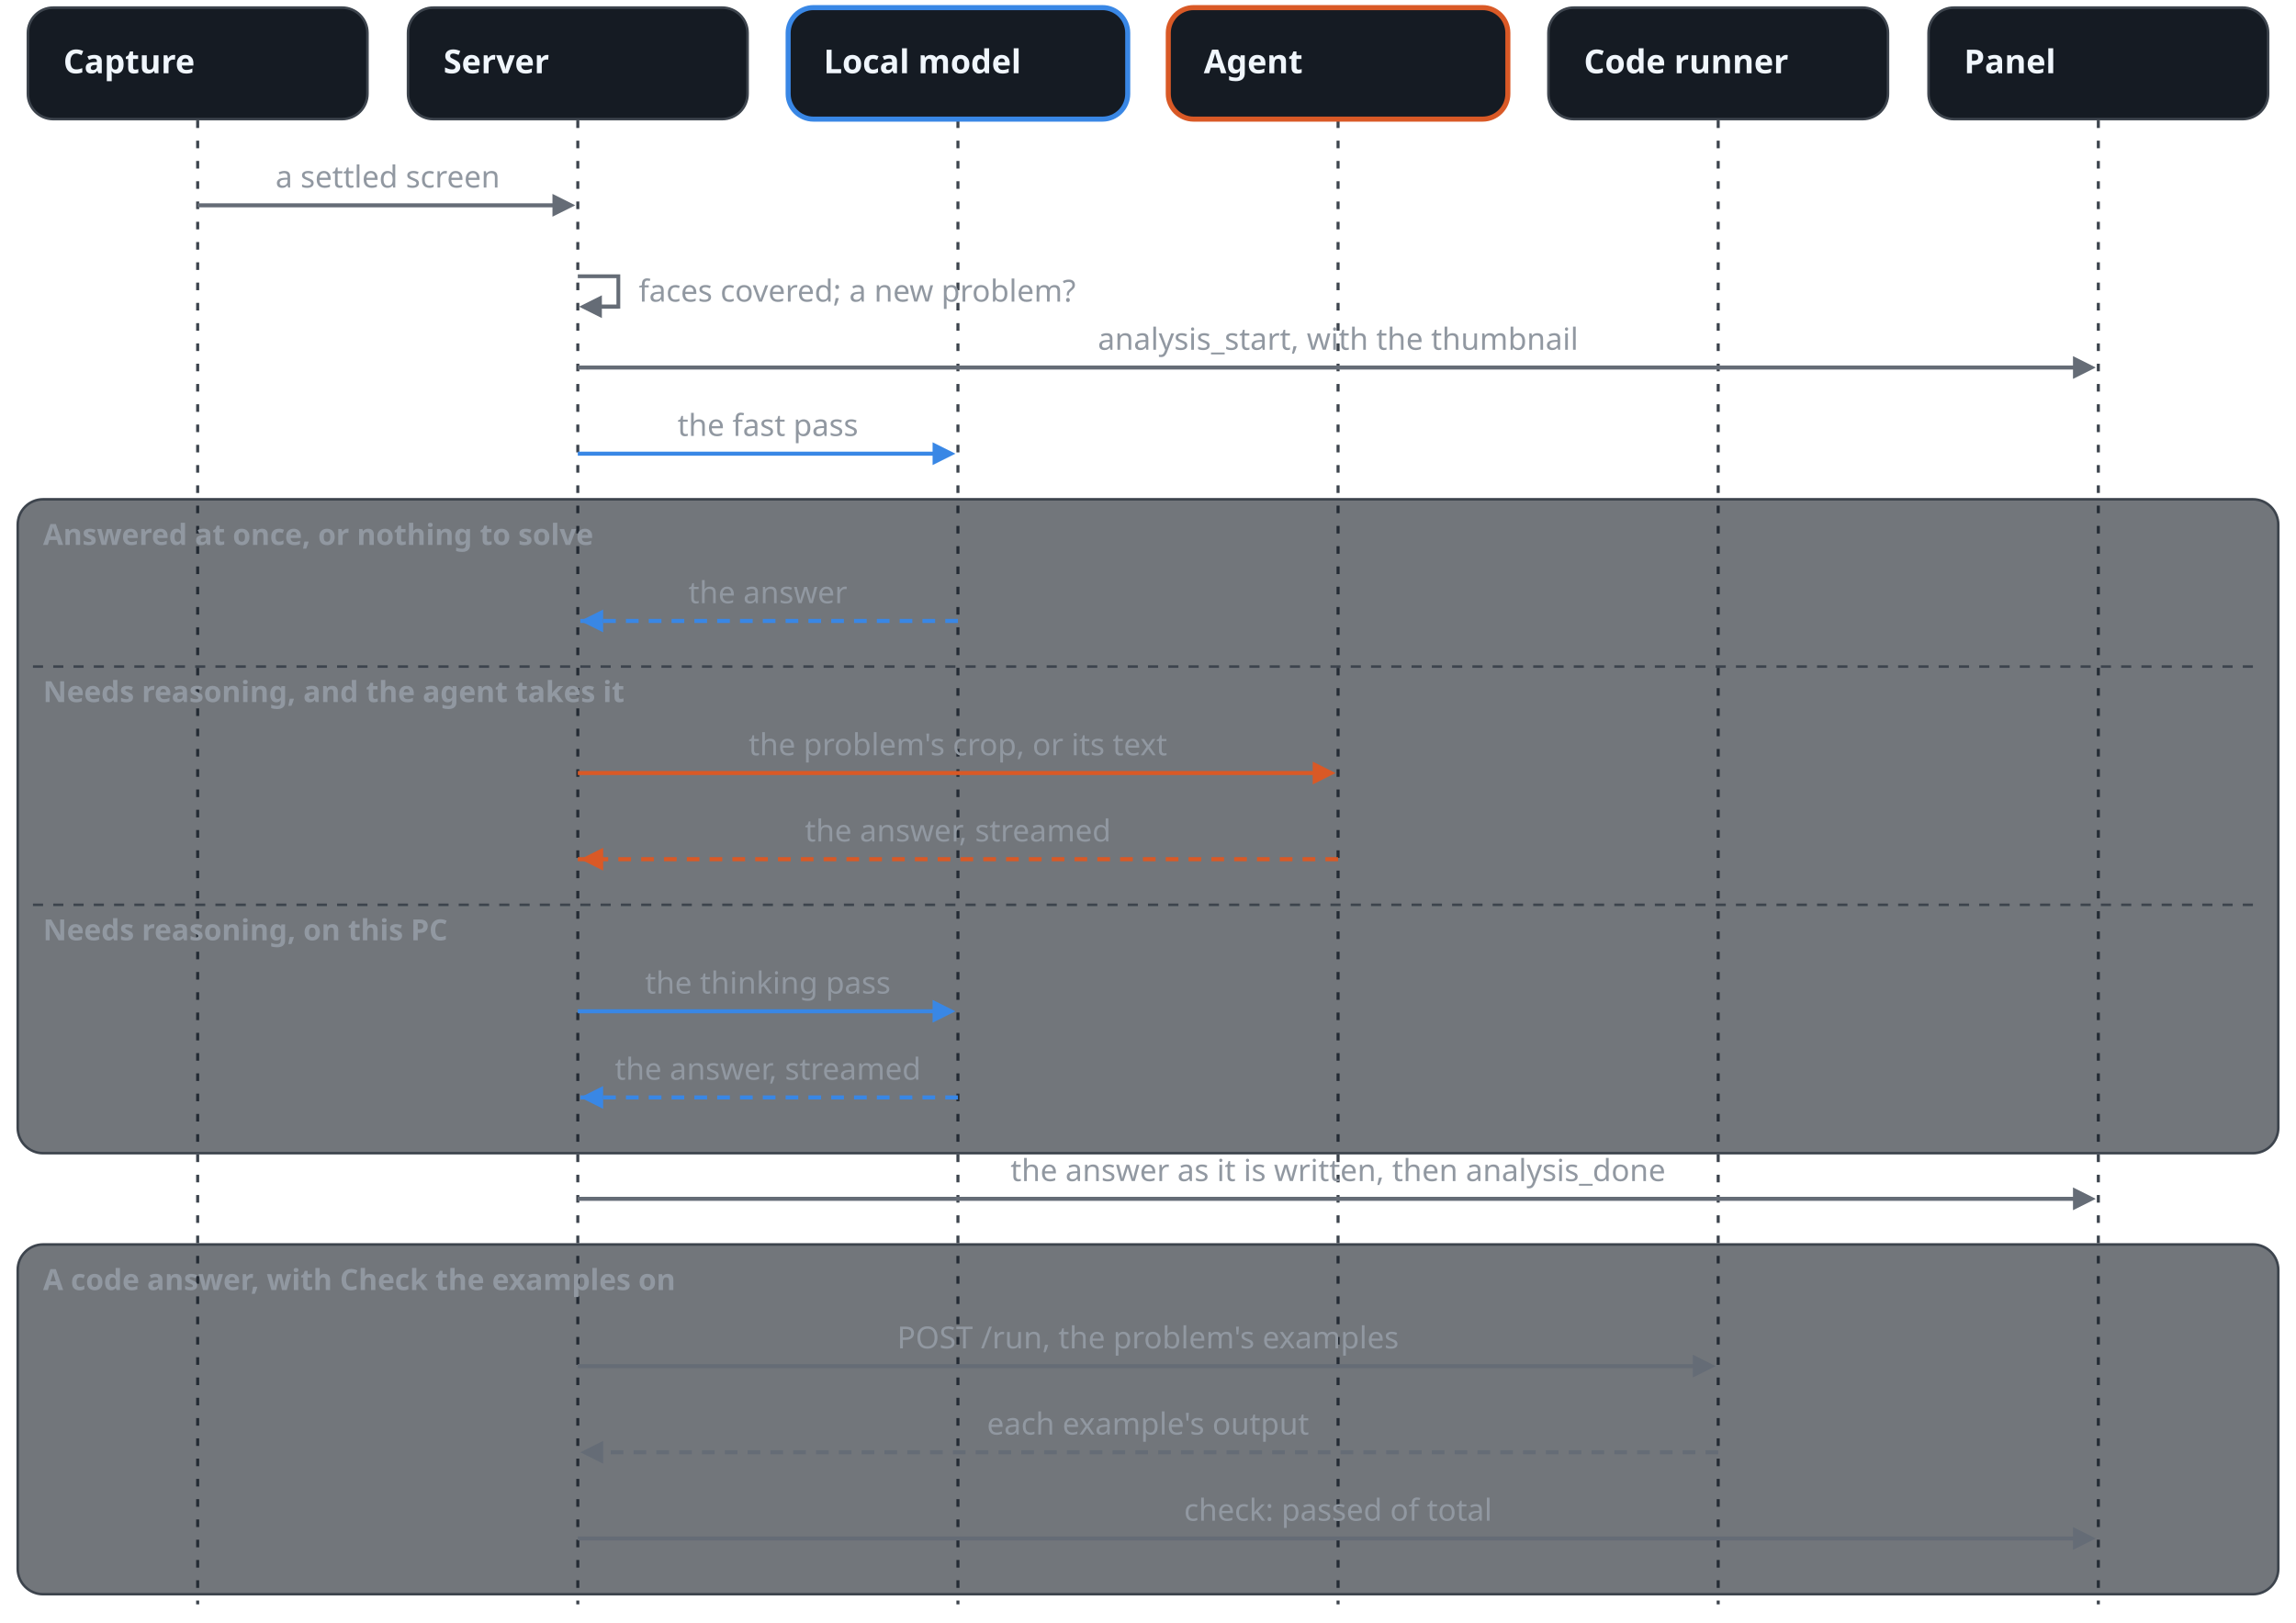
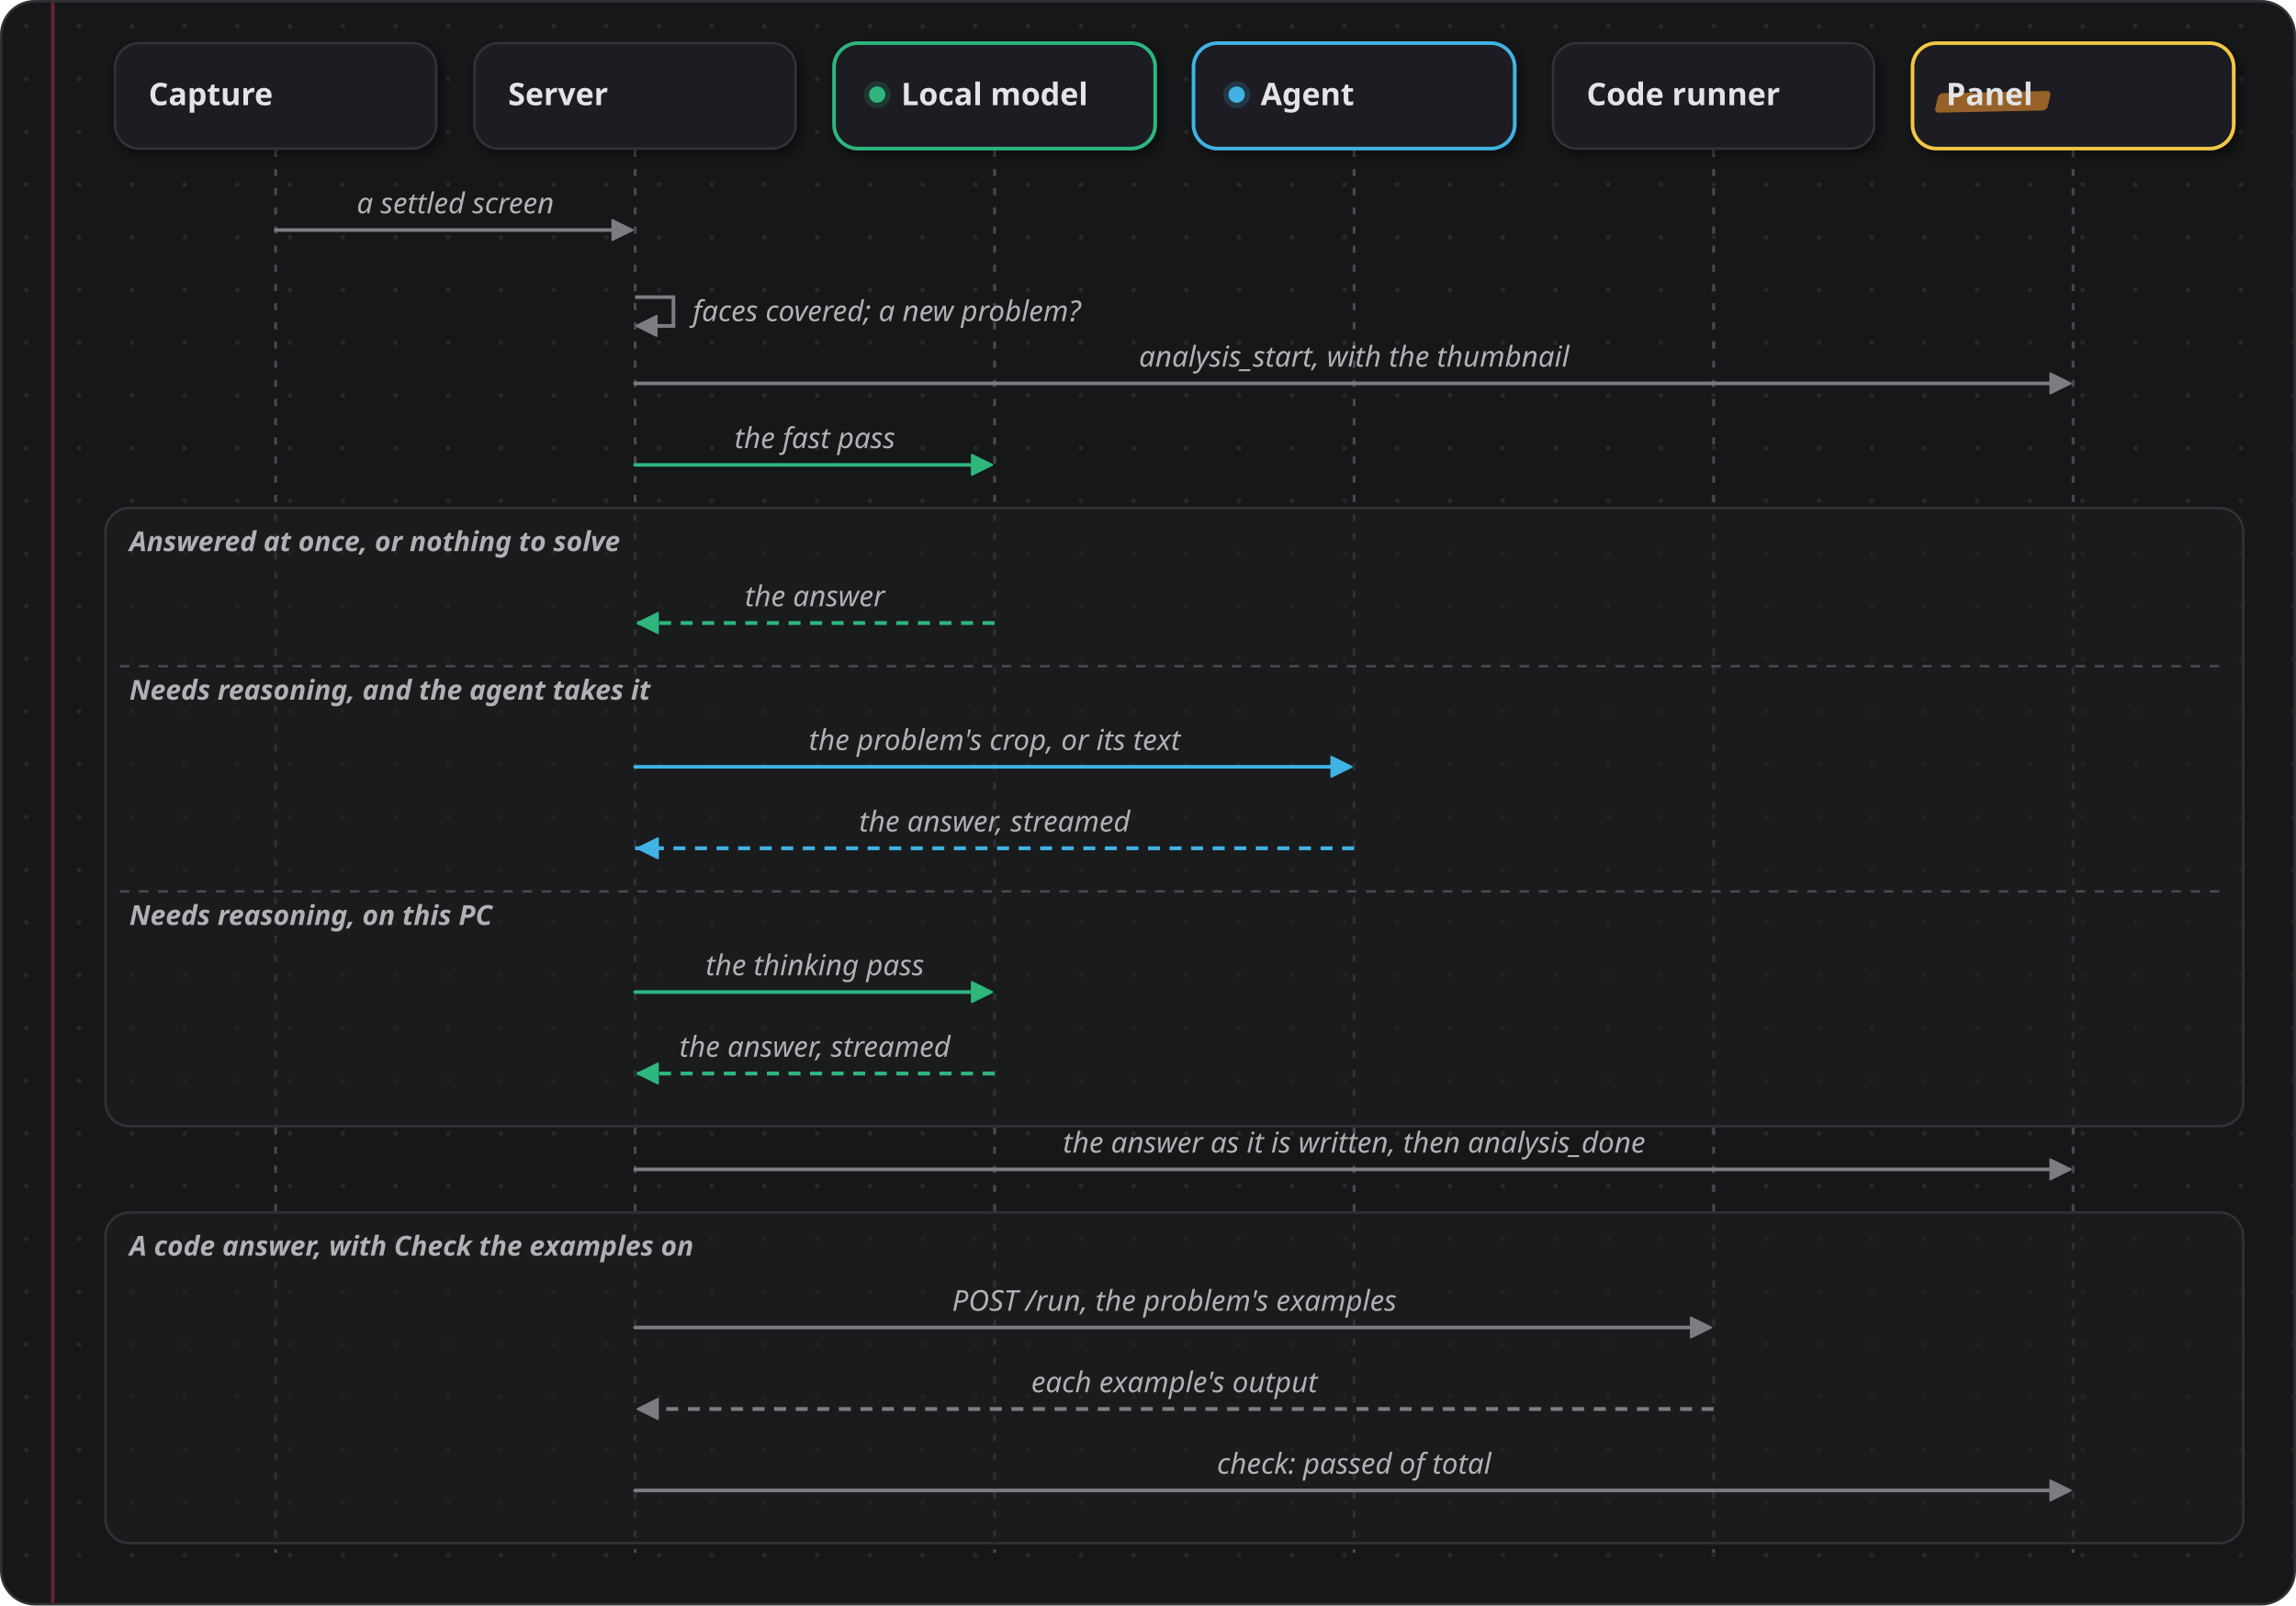
- <svg xmlns="http://www.w3.org/2000/svg" viewBox="-3 -3 906 640" width="906" height="640" font-family="-apple-system, BlinkMacSystemFont, 'Segoe UI', 'Noto Sans', Helvetica, Arial, sans-serif" role="img" aria-label="A screen problem: the capture program sends a frame once the screen settles; the server covers faces and checks the problem is new, tells the panel, and asks the local model's fast pass; it answers at once, or the agent gets the crop, or the local model thinks; the answer reaches the panel as it is written; a code answer is then run on the problem's examples">
-   <path d="M825,44.5 V630" stroke="#3d444d" stroke-width="1.2" stroke-dasharray="3 5" />
-   <path d="M675,44.5 V630" stroke="#3d444d" stroke-width="1.2" stroke-dasharray="3 5" />
-   <path d="M525,44.5 V630" stroke="#3d444d" stroke-width="1.2" stroke-dasharray="3 5" />
-   <path d="M375,44.5 V630" stroke="#3d444d" stroke-width="1.2" stroke-dasharray="3 5" />
-   <path d="M225,44.5 V630" stroke="#3d444d" stroke-width="1.2" stroke-dasharray="3 5" />
-   <path d="M75,44.5 V630" stroke="#3d444d" stroke-width="1.2" stroke-dasharray="3 5" />
-   <rect x="4" y="488" width="892" height="138" rx="10" fill="#151b23" fill-opacity="0.6" stroke="#3d444d" stroke-width="1" />
-   <rect x="4" y="194" width="892" height="258" rx="10" fill="#151b23" fill-opacity="0.6" stroke="#3d444d" stroke-width="1" />
-   <rect x="8" y="0" width="134" height="44" rx="10" fill="#151b23" stroke="#3d444d" stroke-width="1" />
-   <text x="22" y="25.9" font-size="13" font-weight="600" fill="#f0f6fc" text-anchor="start" data-box="22,128">Capture</text>
-   <rect x="158" y="0" width="134" height="44" rx="10" fill="#151b23" stroke="#3d444d" stroke-width="1" />
-   <text x="172" y="25.9" font-size="13" font-weight="600" fill="#f0f6fc" text-anchor="start" data-box="172,278">Server</text>
-   <rect x="308" y="0" width="134" height="44" rx="10" fill="#151b23" stroke="#3987e5" stroke-width="2" />
-   <text x="322" y="25.9" font-size="13" font-weight="600" fill="#f0f6fc" text-anchor="start" data-box="322,428">Local model</text>
-   <rect x="458" y="0" width="134" height="44" rx="10" fill="#151b23" stroke="#d95926" stroke-width="2" />
-   <text x="472" y="25.9" font-size="13" font-weight="600" fill="#f0f6fc" text-anchor="start" data-box="472,578">Agent</text>
-   <rect x="608" y="0" width="134" height="44" rx="10" fill="#151b23" stroke="#3d444d" stroke-width="1" />
-   <text x="622" y="25.9" font-size="13" font-weight="600" fill="#f0f6fc" text-anchor="start" data-box="622,728">Code runner</text>
-   <rect x="758" y="0" width="134" height="44" rx="10" fill="#151b23" stroke="#3d444d" stroke-width="1" />
-   <text x="772" y="25.9" font-size="13" font-weight="600" fill="#f0f6fc" text-anchor="start" data-box="772,878">Panel</text>
-   <path d="M75,78 L217,78" fill="none" stroke="#656c76" stroke-width="1.6" stroke-linejoin="round" />
-   <path d="M224,78 L215.0,82.5 L215.0,73.5 Z" fill="#656c76" data-tip="224,78" />
-   <text x="150" y="71" font-size="12" fill="#9198a1" text-anchor="middle" data-box="81,219">a settled screen</text>
-   <path d="M225,106 h16 v12 h-9" fill="none" stroke="#656c76" stroke-width="1.5" />
-   <path d="M241,118 L232.5,118" fill="none" stroke="#656c76" stroke-width="1.6" stroke-linejoin="round" />
-   <path d="M225.5,118 L234.5,113.5 L234.5,122.5 Z" fill="#656c76" data-tip="225.5,118" />
-   <text x="249" y="116" font-size="12" fill="#9198a1" text-anchor="start" data-box="249,525">faces covered; a new problem?</text>
-   <path d="M225,142 L817,142" fill="none" stroke="#656c76" stroke-width="1.6" stroke-linejoin="round" />
-   <path d="M824,142 L815.0,146.5 L815.0,137.5 Z" fill="#656c76" data-tip="824,142" />
-   <text x="525" y="135" font-size="12" fill="#9198a1" text-anchor="middle" data-box="231,819">analysis_start, with the thumbnail</text>
-   <path d="M225,176 L367,176" fill="none" stroke="#3987e5" stroke-width="1.6" stroke-linejoin="round" />
-   <path d="M374,176 L365.0,180.5 L365.0,171.5 Z" fill="#3987e5" data-tip="374,176" />
-   <text x="300" y="169" font-size="12" fill="#9198a1" text-anchor="middle" data-box="231,369">the fast pass</text>
-   <text x="14" y="212" font-size="11.5" font-weight="600" fill="#9198a1" text-anchor="start" data-box="14,886">Answered at once, or nothing to solve</text>
-   <path d="M375,242 H225" stroke="#3987e5" stroke-width="1.6" stroke-dasharray="5 4" />
-   <path d="M233,242 L233,242" fill="none" stroke="#3987e5" stroke-width="1.6" stroke-linejoin="round" />
-   <path d="M226,242 L235.0,237.5 L235.0,246.5 Z" fill="#3987e5" data-tip="226,242" />
-   <text x="300" y="235" font-size="12" fill="#9198a1" text-anchor="middle" data-box="231,369">the answer</text>
-   <path d="M10,260 H890" stroke="#3d444d" stroke-width="1" stroke-dasharray="4 4" />
-   <text x="14" y="274" font-size="11.5" font-weight="600" fill="#9198a1" text-anchor="start" data-box="14,886">Needs reasoning, and the agent takes it</text>
-   <path d="M225,302 L517,302" fill="none" stroke="#d95926" stroke-width="1.6" stroke-linejoin="round" />
-   <path d="M524,302 L515.0,306.5 L515.0,297.5 Z" fill="#d95926" data-tip="524,302" />
-   <text x="375" y="295" font-size="12" fill="#9198a1" text-anchor="middle" data-box="231,519">the problem's crop, or its text</text>
-   <path d="M525,336 H225" stroke="#d95926" stroke-width="1.6" stroke-dasharray="5 4" />
-   <path d="M233,336 L233,336" fill="none" stroke="#d95926" stroke-width="1.6" stroke-linejoin="round" />
-   <path d="M226,336 L235.0,331.5 L235.0,340.5 Z" fill="#d95926" data-tip="226,336" />
-   <text x="375" y="329" font-size="12" fill="#9198a1" text-anchor="middle" data-box="231,519">the answer, streamed</text>
-   <path d="M10,354 H890" stroke="#3d444d" stroke-width="1" stroke-dasharray="4 4" />
-   <text x="14" y="368" font-size="11.5" font-weight="600" fill="#9198a1" text-anchor="start" data-box="14,886">Needs reasoning, on this PC</text>
-   <path d="M225,396 L367,396" fill="none" stroke="#3987e5" stroke-width="1.6" stroke-linejoin="round" />
-   <path d="M374,396 L365.0,400.5 L365.0,391.5 Z" fill="#3987e5" data-tip="374,396" />
-   <text x="300" y="389" font-size="12" fill="#9198a1" text-anchor="middle" data-box="231,369">the thinking pass</text>
-   <path d="M375,430 H225" stroke="#3987e5" stroke-width="1.6" stroke-dasharray="5 4" />
-   <path d="M233,430 L233,430" fill="none" stroke="#3987e5" stroke-width="1.6" stroke-linejoin="round" />
-   <path d="M226,430 L235.0,425.5 L235.0,434.5 Z" fill="#3987e5" data-tip="226,430" />
-   <text x="300" y="423" font-size="12" fill="#9198a1" text-anchor="middle" data-box="231,369">the answer, streamed</text>
-   <path d="M225,470 L817,470" fill="none" stroke="#656c76" stroke-width="1.6" stroke-linejoin="round" />
-   <path d="M824,470 L815.0,474.5 L815.0,465.5 Z" fill="#656c76" data-tip="824,470" />
-   <text x="525" y="463" font-size="12" fill="#9198a1" text-anchor="middle" data-box="231,819">the answer as it is written, then analysis_done</text>
-   <text x="14" y="506" font-size="11.5" font-weight="600" fill="#9198a1" text-anchor="start" data-box="14,886">A code answer, with Check the examples on</text>
-   <path d="M225,536 L667,536" fill="none" stroke="#656c76" stroke-width="1.6" stroke-linejoin="round" />
-   <path d="M674,536 L665.0,540.5 L665.0,531.5 Z" fill="#656c76" data-tip="674,536" />
-   <text x="450" y="529" font-size="12" fill="#9198a1" text-anchor="middle" data-box="231,669">POST /run, the problem's examples</text>
-   <path d="M675,570 H225" stroke="#656c76" stroke-width="1.6" stroke-dasharray="5 4" />
-   <path d="M233,570 L233,570" fill="none" stroke="#656c76" stroke-width="1.6" stroke-linejoin="round" />
-   <path d="M226,570 L235.0,565.5 L235.0,574.5 Z" fill="#656c76" data-tip="226,570" />
-   <text x="450" y="563" font-size="12" fill="#9198a1" text-anchor="middle" data-box="231,669">each example's output</text>
-   <path d="M225,604 L817,604" fill="none" stroke="#656c76" stroke-width="1.6" stroke-linejoin="round" />
-   <path d="M824,604 L815.0,608.5 L815.0,599.5 Z" fill="#656c76" data-tip="824,604" />
-   <text x="525" y="597" font-size="12" fill="#9198a1" text-anchor="middle" data-box="231,819">check: passed of total</text>
+ <svg xmlns="http://www.w3.org/2000/svg" viewBox="0 0 958 670" width="958" height="670" font-family="'Pretendard Variable', Pretendard, -apple-system, BlinkMacSystemFont, 'Segoe UI', 'Noto Sans', Helvetica, Arial, sans-serif" role="img" aria-label="A screen problem: the capture program sends a frame once the screen settles; the server covers faces and checks the problem is new, tells the panel, and asks the local model's fast pass; it answers at once, or the agent gets the crop, or the local model thinks; the answer reaches the panel as it is written; a code answer is then run on the problem's examples">
+   <defs>
+     <pattern id="dots" width="22" height="22" patternUnits="userSpaceOnUse">
+       <circle cx="11" cy="11" r="1" fill="#26272b" />
+     </pattern>
+     <filter id="relief" x="-10%" y="-20%" width="120%" height="150%">
+       <feDropShadow dx="1.6" dy="2" stdDeviation="2.4" flood-color="#000000" flood-opacity="0.5" />
+     </filter>
+   </defs>
+   <rect x="0.5" y="0.5" width="957" height="669" rx="14" fill="#161719" stroke="#303236" />
+   <rect x="0.5" y="0.5" width="957" height="669" rx="14" fill="url(#dots)" />
+   <path d="M22,1 V669" stroke="#6b1e38" stroke-width="1.5" />
+   <g transform="translate(40,18)">
+     <path d="M825,44.5 V630" stroke="#48494e" stroke-width="1.2" stroke-dasharray="3 5" />
+     <path d="M675,44.5 V630" stroke="#48494e" stroke-width="1.2" stroke-dasharray="3 5" />
+     <path d="M525,44.5 V630" stroke="#48494e" stroke-width="1.2" stroke-dasharray="3 5" />
+     <path d="M375,44.5 V630" stroke="#48494e" stroke-width="1.2" stroke-dasharray="3 5" />
+     <path d="M225,44.5 V630" stroke="#48494e" stroke-width="1.2" stroke-dasharray="3 5" />
+     <path d="M75,44.5 V630" stroke="#48494e" stroke-width="1.2" stroke-dasharray="3 5" />
+     <rect x="4" y="488" width="892" height="138" rx="10" fill="#1d1e21" fill-opacity="0.6" stroke="#303236" stroke-width="1" />
+     <rect x="4" y="194" width="892" height="258" rx="10" fill="#1d1e21" fill-opacity="0.6" stroke="#303236" stroke-width="1" />
+     <rect x="8" y="0" width="134" height="44" rx="10" fill="#1d1e21" stroke="#303236" stroke-width="1" filter="url(#relief)" />
+     <text x="22" y="25.9" font-size="13" font-weight="620" fill="#e3e4e5" text-anchor="start" data-box="22,128">Capture</text>
+     <rect x="158" y="0" width="134" height="44" rx="10" fill="#1d1e21" stroke="#303236" stroke-width="1" filter="url(#relief)" />
+     <text x="172" y="25.9" font-size="13" font-weight="620" fill="#e3e4e5" text-anchor="start" data-box="172,278">Server</text>
+     <rect x="308" y="0" width="134" height="44" rx="10" fill="#1d1e21" stroke="#2eb67d" stroke-width="1.5" filter="url(#relief)" />
+     <circle cx="326" cy="21.48" r="5.6" fill="#2eb67d" fill-opacity="0.18" />
+     <circle cx="326" cy="21.48" r="3.4" fill="#2eb67d" />
+     <text x="336" y="25.9" font-size="13" font-weight="620" fill="#e3e4e5" text-anchor="start" data-box="336,428">Local model</text>
+     <rect x="458" y="0" width="134" height="44" rx="10" fill="#1d1e21" stroke="#40b3e4" stroke-width="1.5" filter="url(#relief)" />
+     <circle cx="476" cy="21.48" r="5.6" fill="#40b3e4" fill-opacity="0.18" />
+     <circle cx="476" cy="21.48" r="3.4" fill="#40b3e4" />
+     <text x="486" y="25.9" font-size="13" font-weight="620" fill="#e3e4e5" text-anchor="start" data-box="486,578">Agent</text>
+     <rect x="608" y="0" width="134" height="44" rx="10" fill="#1d1e21" stroke="#303236" stroke-width="1" filter="url(#relief)" />
+     <text x="622" y="25.9" font-size="13" font-weight="620" fill="#e3e4e5" text-anchor="start" data-box="622,728">Code runner</text>
+     <rect x="758" y="0" width="134" height="44" rx="10" fill="#1d1e21" stroke="#f2c744" stroke-width="1.5" filter="url(#relief)" />
+     <rect x="768" y="20.44" width="47.0" height="8.1" rx="1.8" fill="#e8912d" fill-opacity="0.6" transform="translate(791.5 24.5) rotate(-1.2) skewX(-14) translate(-791.5 -24.5)" />
+     <text x="772" y="25.9" font-size="13" font-weight="680" fill="#e3e4e5" text-anchor="start" data-box="772,878">Panel</text>
+     <path d="M75,78 L217,78" fill="none" stroke="#7c7d82" stroke-width="1.5" stroke-linecap="round" stroke-linejoin="round" />
+     <path d="M224,78 L215.5,82.2 L215.5,73.8 Z" fill="#7c7d82" stroke="#7c7d82" stroke-width="0.8" stroke-linejoin="round" data-tip="224,78" />
+     <text x="150" y="71" font-size="12" font-style="italic" fill="#b0b1b4" text-anchor="middle" data-box="81,219">a settled screen</text>
+     <path d="M225,106 h16 v12 h-9" fill="none" stroke="#7c7d82" stroke-width="1.5" />
+     <path d="M241,118 L232.5,118" fill="none" stroke="#7c7d82" stroke-width="1.5" stroke-linecap="round" stroke-linejoin="round" />
+     <path d="M225.5,118 L234.0,113.8 L234.0,122.2 Z" fill="#7c7d82" stroke="#7c7d82" stroke-width="0.8" stroke-linejoin="round" data-tip="225.5,118" />
+     <text x="249" y="116" font-size="12" font-style="italic" fill="#b0b1b4" text-anchor="start" data-box="249,525">faces covered; a new problem?</text>
+     <path d="M225,142 L817,142" fill="none" stroke="#7c7d82" stroke-width="1.5" stroke-linecap="round" stroke-linejoin="round" />
+     <path d="M824,142 L815.5,146.2 L815.5,137.8 Z" fill="#7c7d82" stroke="#7c7d82" stroke-width="0.8" stroke-linejoin="round" data-tip="824,142" />
+     <text x="525" y="135" font-size="12" font-style="italic" fill="#b0b1b4" text-anchor="middle" data-box="231,819">analysis_start, with the thumbnail</text>
+     <path d="M225,176 L367,176" fill="none" stroke="#2eb67d" stroke-width="1.5" stroke-linecap="round" stroke-linejoin="round" />
+     <path d="M374,176 L365.5,180.2 L365.5,171.8 Z" fill="#2eb67d" stroke="#2eb67d" stroke-width="0.8" stroke-linejoin="round" data-tip="374,176" />
+     <text x="300" y="169" font-size="12" font-style="italic" fill="#b0b1b4" text-anchor="middle" data-box="231,369">the fast pass</text>
+     <text x="14" y="212" font-size="11.5" font-weight="600" font-style="italic" fill="#b0b1b4" text-anchor="start" data-box="14,886">Answered at once, or nothing to solve</text>
+     <path d="M375,242 H225" stroke="#2eb67d" stroke-width="1.6" stroke-dasharray="5 4" />
+     <path d="M233,242 L233,242" fill="none" stroke="#2eb67d" stroke-width="1.5" stroke-linecap="round" stroke-linejoin="round" />
+     <path d="M226,242 L234.5,237.8 L234.5,246.2 Z" fill="#2eb67d" stroke="#2eb67d" stroke-width="0.8" stroke-linejoin="round" data-tip="226,242" />
+     <text x="300" y="235" font-size="12" font-style="italic" fill="#b0b1b4" text-anchor="middle" data-box="231,369">the answer</text>
+     <path d="M10,260 H890" stroke="#48494e" stroke-width="1" stroke-dasharray="4 4" />
+     <text x="14" y="274" font-size="11.5" font-weight="600" font-style="italic" fill="#b0b1b4" text-anchor="start" data-box="14,886">Needs reasoning, and the agent takes it</text>
+     <path d="M225,302 L517,302" fill="none" stroke="#40b3e4" stroke-width="1.5" stroke-linecap="round" stroke-linejoin="round" />
+     <path d="M524,302 L515.5,306.2 L515.5,297.8 Z" fill="#40b3e4" stroke="#40b3e4" stroke-width="0.8" stroke-linejoin="round" data-tip="524,302" />
+     <text x="375" y="295" font-size="12" font-style="italic" fill="#b0b1b4" text-anchor="middle" data-box="231,519">the problem's crop, or its text</text>
+     <path d="M525,336 H225" stroke="#40b3e4" stroke-width="1.6" stroke-dasharray="5 4" />
+     <path d="M233,336 L233,336" fill="none" stroke="#40b3e4" stroke-width="1.5" stroke-linecap="round" stroke-linejoin="round" />
+     <path d="M226,336 L234.5,331.8 L234.5,340.2 Z" fill="#40b3e4" stroke="#40b3e4" stroke-width="0.8" stroke-linejoin="round" data-tip="226,336" />
+     <text x="375" y="329" font-size="12" font-style="italic" fill="#b0b1b4" text-anchor="middle" data-box="231,519">the answer, streamed</text>
+     <path d="M10,354 H890" stroke="#48494e" stroke-width="1" stroke-dasharray="4 4" />
+     <text x="14" y="368" font-size="11.5" font-weight="600" font-style="italic" fill="#b0b1b4" text-anchor="start" data-box="14,886">Needs reasoning, on this PC</text>
+     <path d="M225,396 L367,396" fill="none" stroke="#2eb67d" stroke-width="1.5" stroke-linecap="round" stroke-linejoin="round" />
+     <path d="M374,396 L365.5,400.2 L365.5,391.8 Z" fill="#2eb67d" stroke="#2eb67d" stroke-width="0.8" stroke-linejoin="round" data-tip="374,396" />
+     <text x="300" y="389" font-size="12" font-style="italic" fill="#b0b1b4" text-anchor="middle" data-box="231,369">the thinking pass</text>
+     <path d="M375,430 H225" stroke="#2eb67d" stroke-width="1.6" stroke-dasharray="5 4" />
+     <path d="M233,430 L233,430" fill="none" stroke="#2eb67d" stroke-width="1.5" stroke-linecap="round" stroke-linejoin="round" />
+     <path d="M226,430 L234.5,425.8 L234.5,434.2 Z" fill="#2eb67d" stroke="#2eb67d" stroke-width="0.8" stroke-linejoin="round" data-tip="226,430" />
+     <text x="300" y="423" font-size="12" font-style="italic" fill="#b0b1b4" text-anchor="middle" data-box="231,369">the answer, streamed</text>
+     <path d="M225,470 L817,470" fill="none" stroke="#7c7d82" stroke-width="1.5" stroke-linecap="round" stroke-linejoin="round" />
+     <path d="M824,470 L815.5,474.2 L815.5,465.8 Z" fill="#7c7d82" stroke="#7c7d82" stroke-width="0.8" stroke-linejoin="round" data-tip="824,470" />
+     <text x="525" y="463" font-size="12" font-style="italic" fill="#b0b1b4" text-anchor="middle" data-box="231,819">the answer as it is written, then analysis_done</text>
+     <text x="14" y="506" font-size="11.5" font-weight="600" font-style="italic" fill="#b0b1b4" text-anchor="start" data-box="14,886">A code answer, with Check the examples on</text>
+     <path d="M225,536 L667,536" fill="none" stroke="#7c7d82" stroke-width="1.5" stroke-linecap="round" stroke-linejoin="round" />
+     <path d="M674,536 L665.5,540.2 L665.5,531.8 Z" fill="#7c7d82" stroke="#7c7d82" stroke-width="0.8" stroke-linejoin="round" data-tip="674,536" />
+     <text x="450" y="529" font-size="12" font-style="italic" fill="#b0b1b4" text-anchor="middle" data-box="231,669">POST /run, the problem's examples</text>
+     <path d="M675,570 H225" stroke="#7c7d82" stroke-width="1.6" stroke-dasharray="5 4" />
+     <path d="M233,570 L233,570" fill="none" stroke="#7c7d82" stroke-width="1.5" stroke-linecap="round" stroke-linejoin="round" />
+     <path d="M226,570 L234.5,565.8 L234.5,574.2 Z" fill="#7c7d82" stroke="#7c7d82" stroke-width="0.8" stroke-linejoin="round" data-tip="226,570" />
+     <text x="450" y="563" font-size="12" font-style="italic" fill="#b0b1b4" text-anchor="middle" data-box="231,669">each example's output</text>
+     <path d="M225,604 L817,604" fill="none" stroke="#7c7d82" stroke-width="1.5" stroke-linecap="round" stroke-linejoin="round" />
+     <path d="M824,604 L815.5,608.2 L815.5,599.8 Z" fill="#7c7d82" stroke="#7c7d82" stroke-width="0.8" stroke-linejoin="round" data-tip="824,604" />
+     <text x="525" y="597" font-size="12" font-style="italic" fill="#b0b1b4" text-anchor="middle" data-box="231,819">check: passed of total</text>
+   </g>
</svg>
